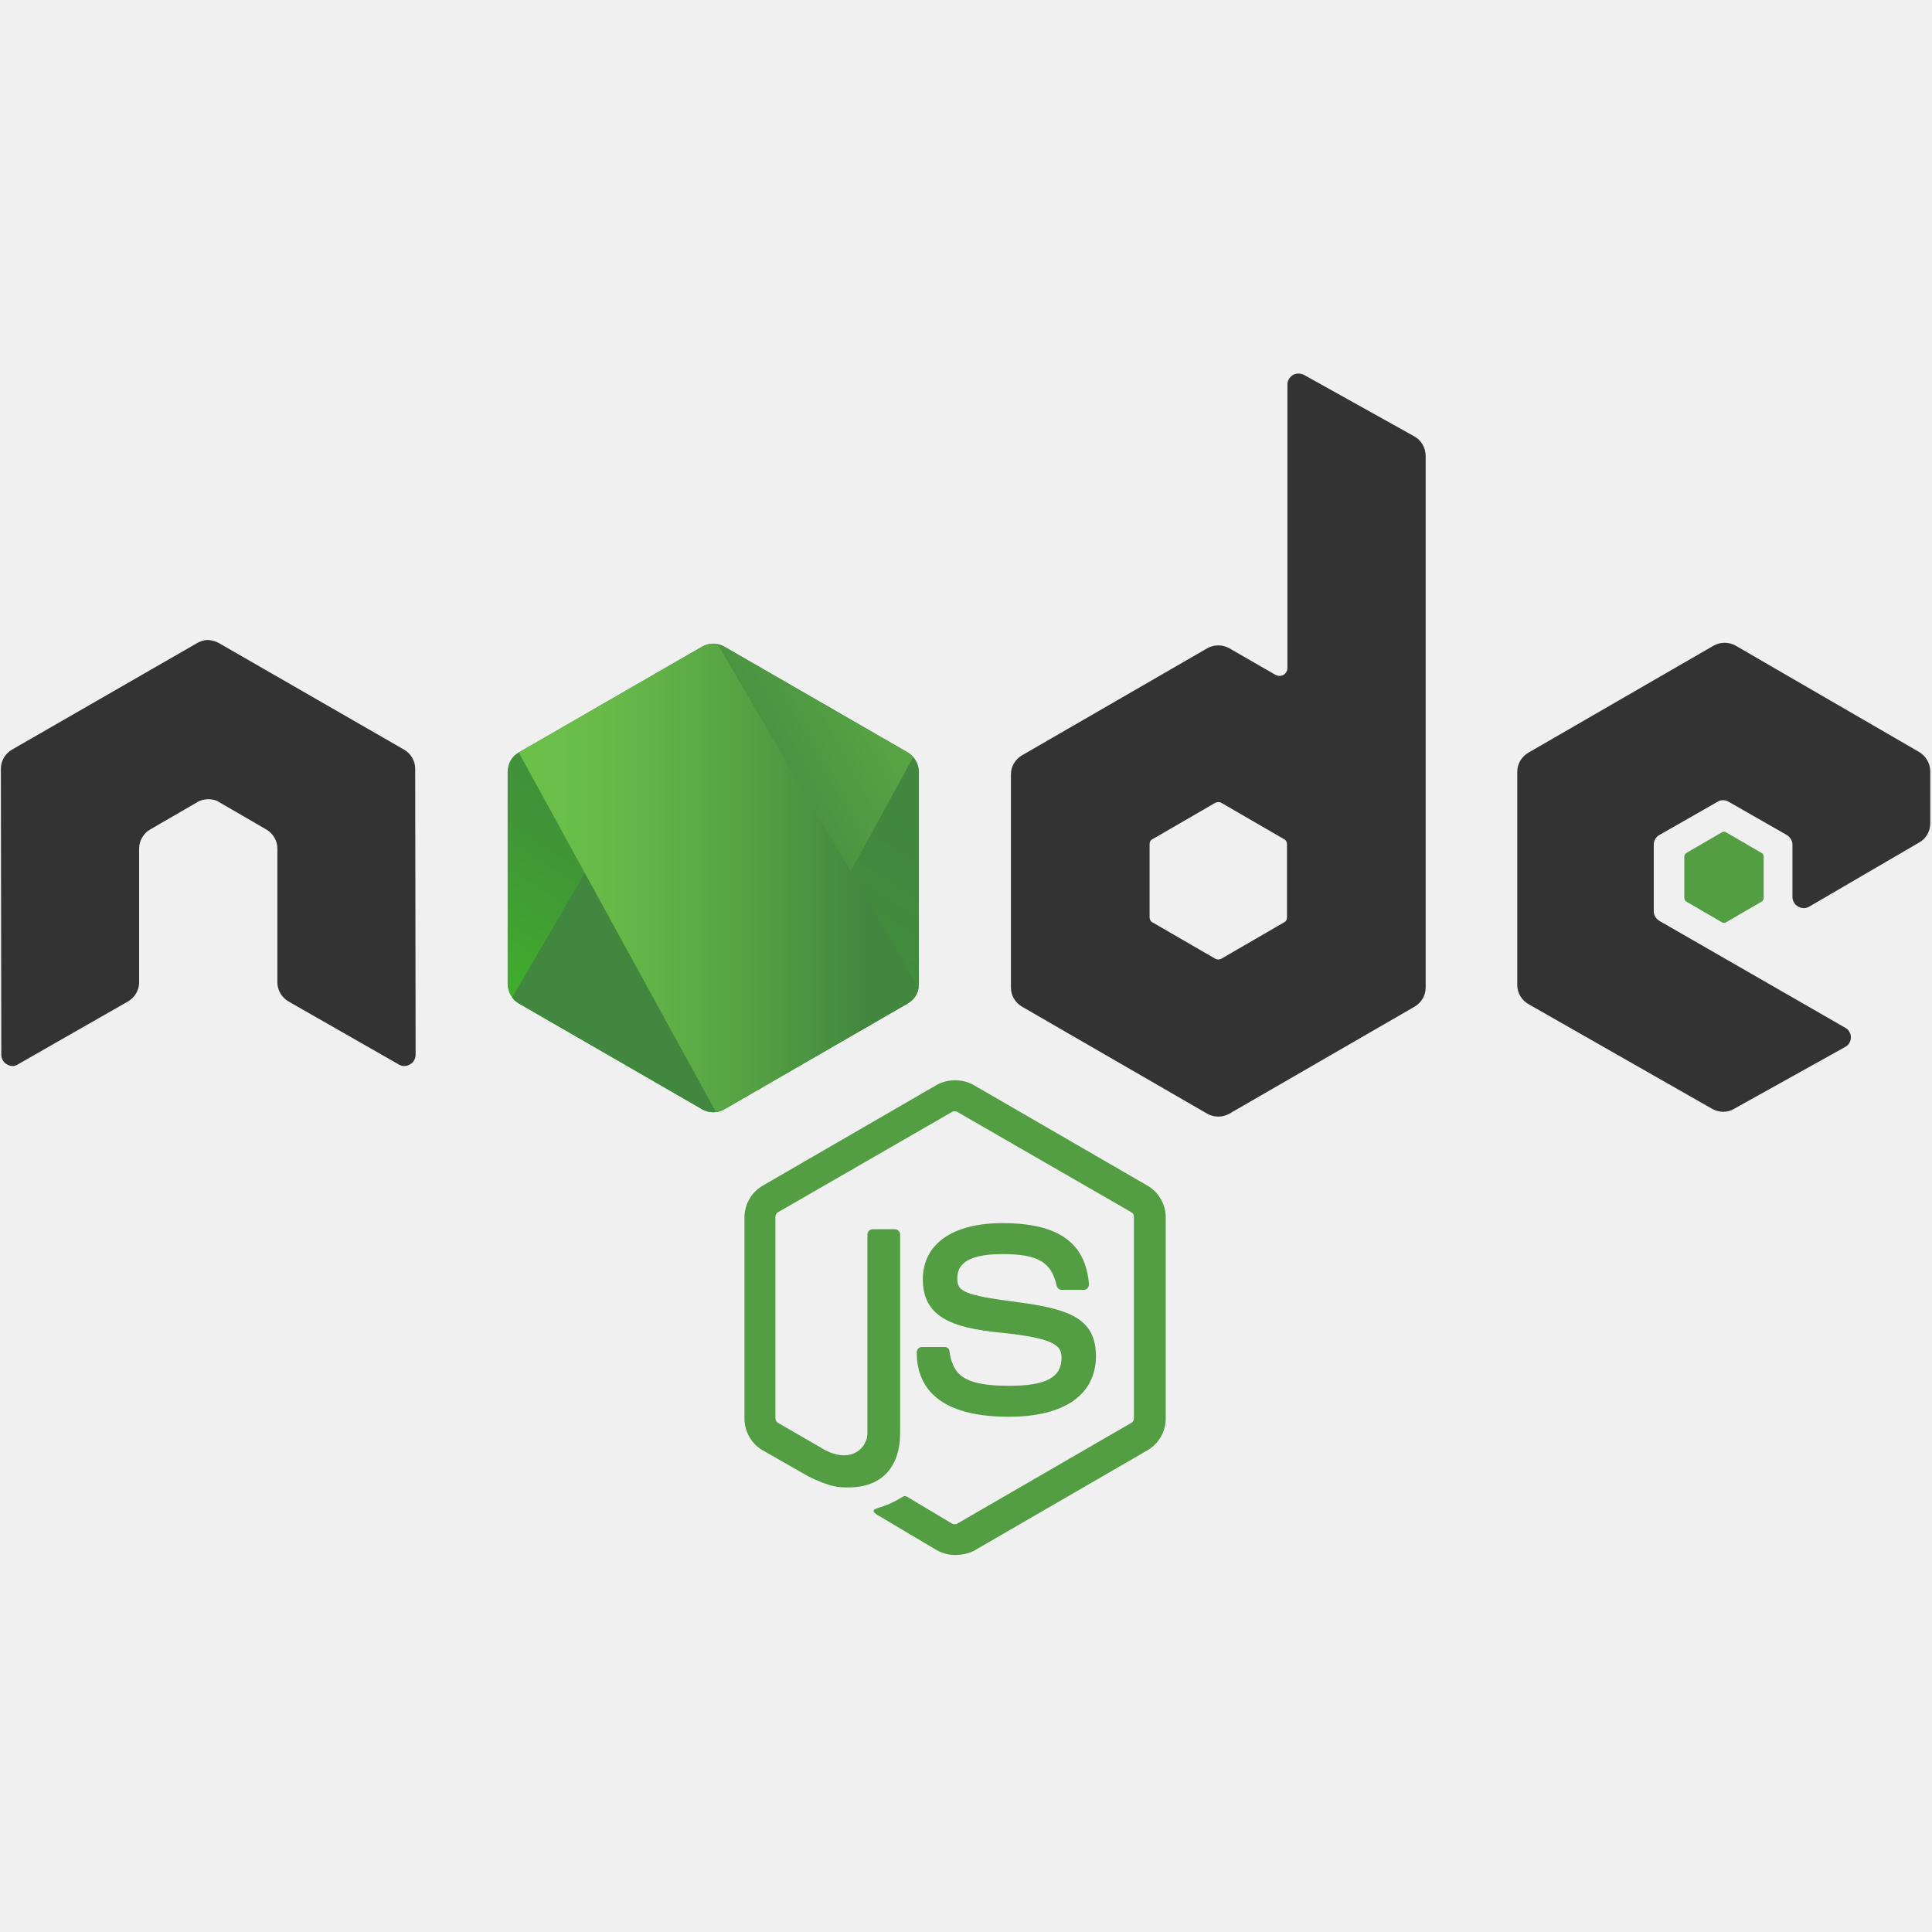
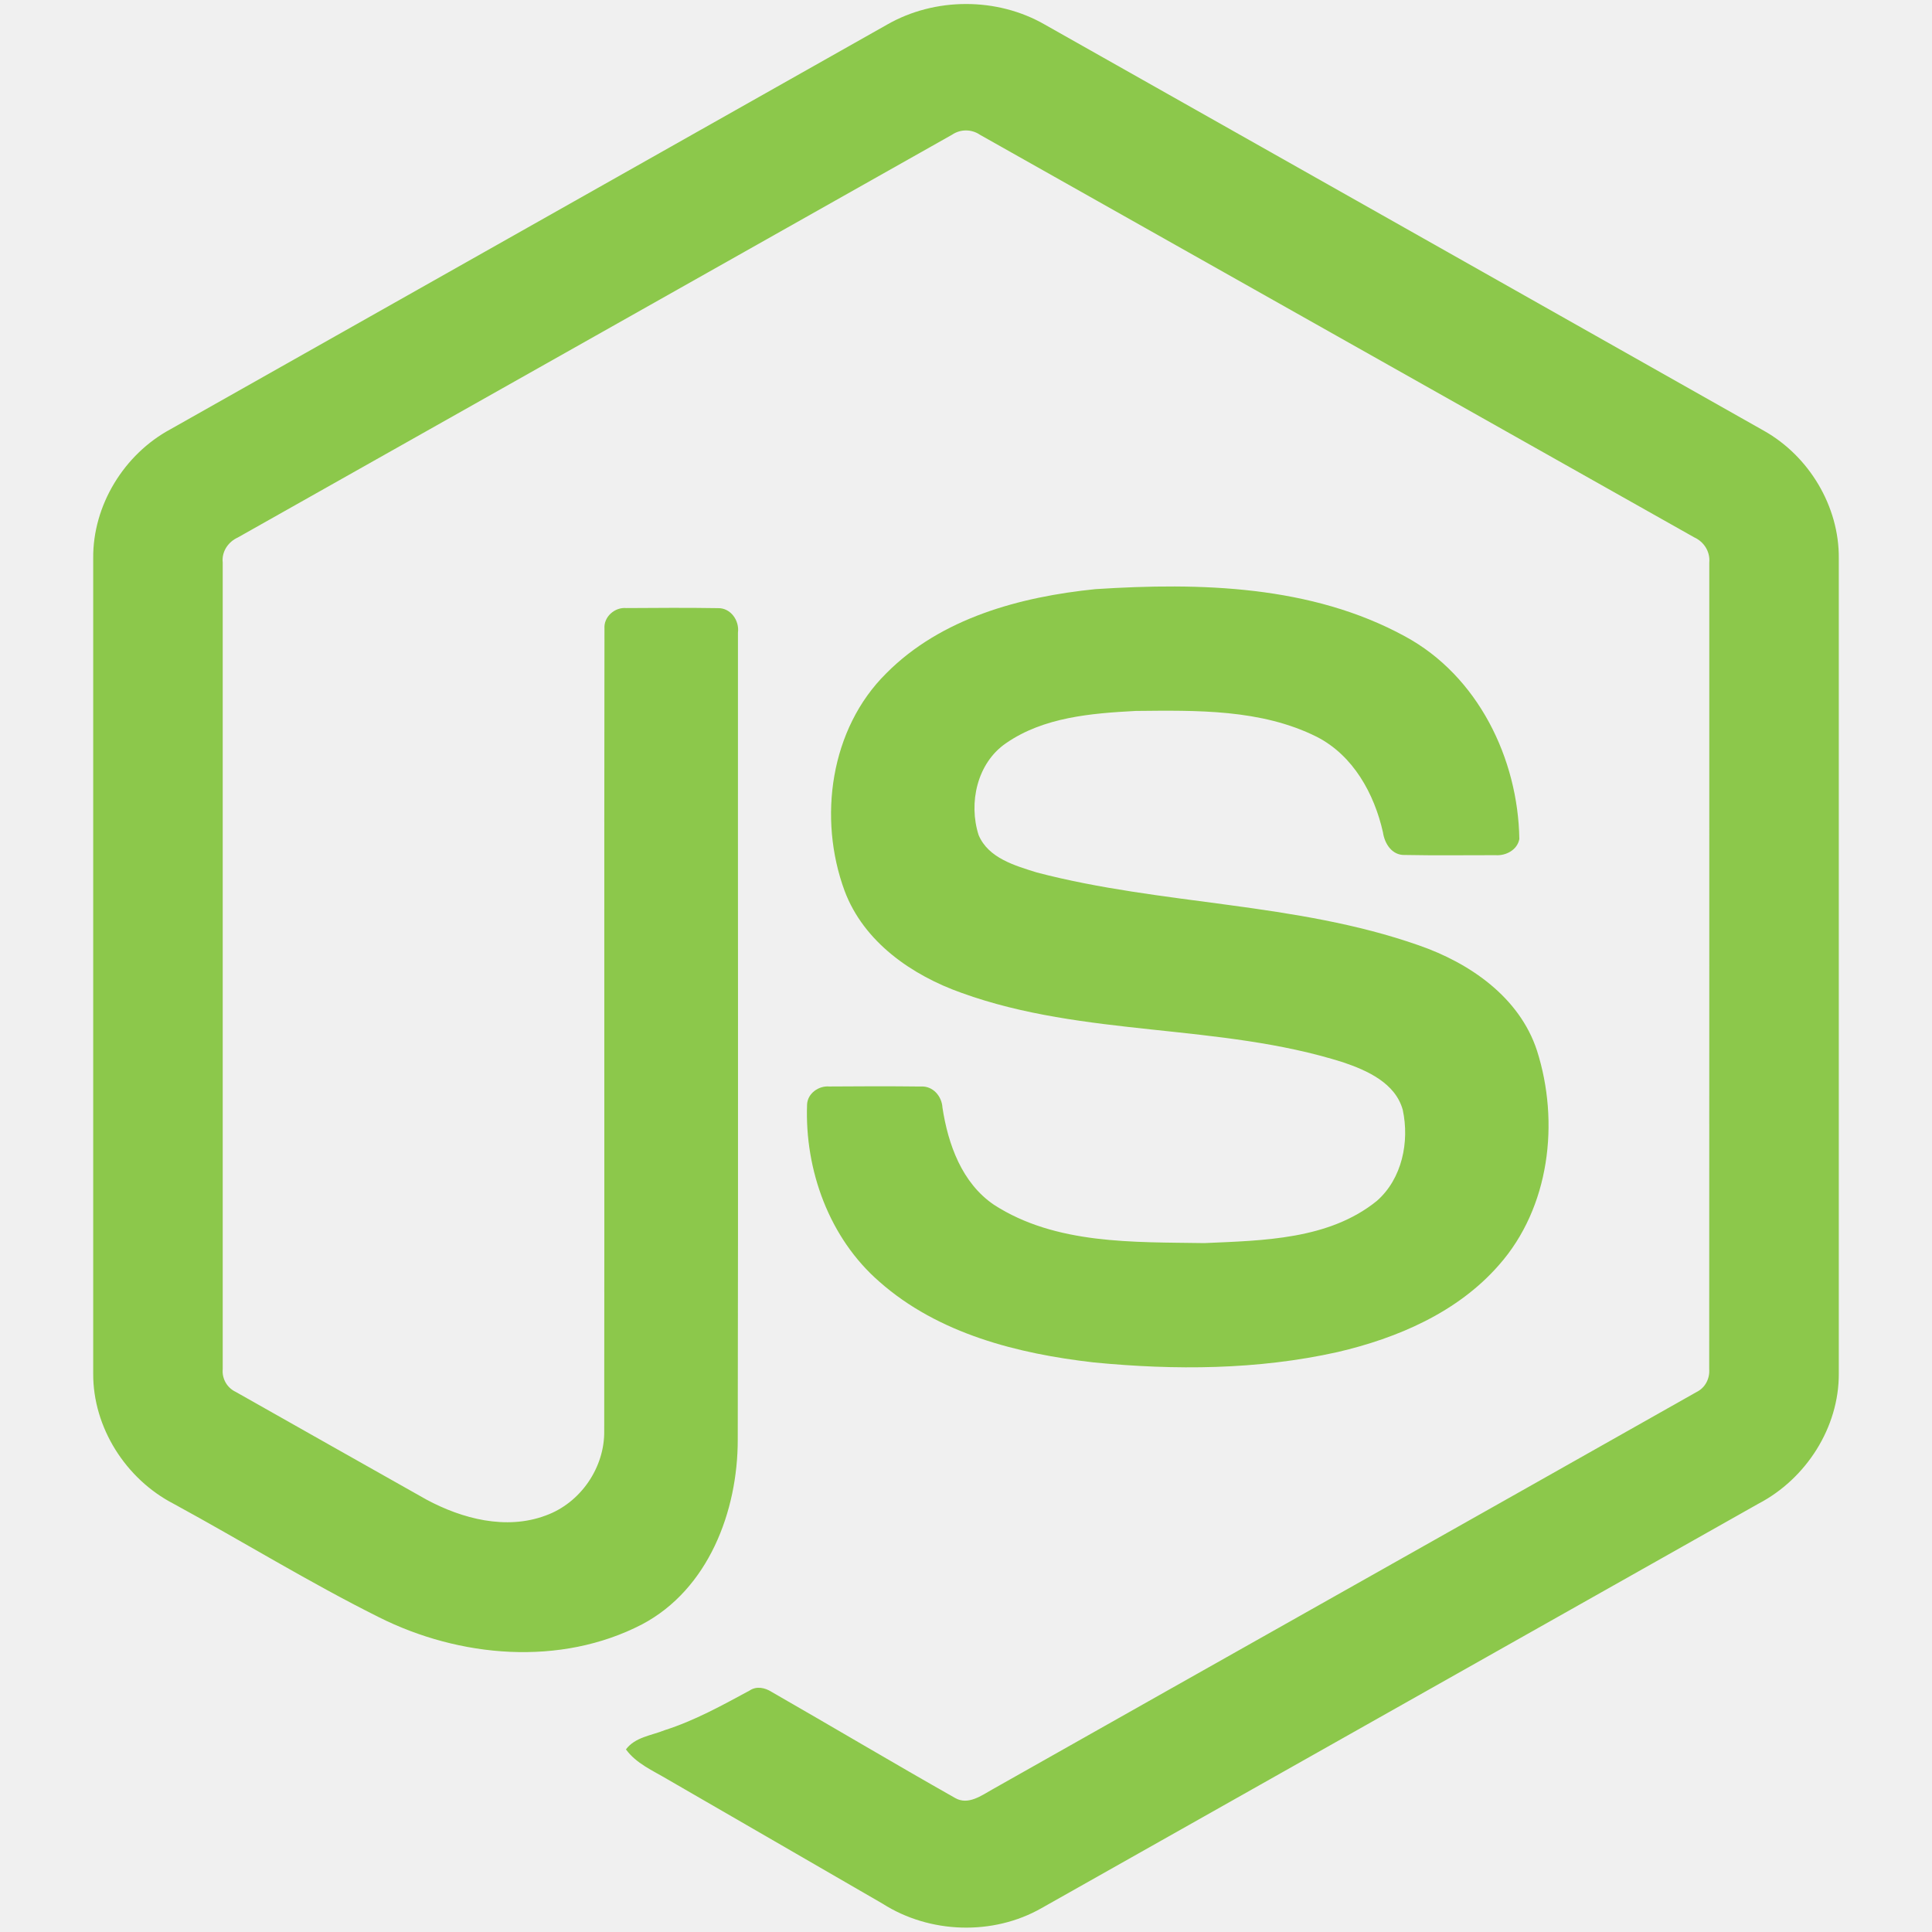
- <svg xmlns="http://www.w3.org/2000/svg" xmlns:xlink="http://www.w3.org/1999/xlink" width="800px" height="800px" viewBox="0 -99 512 512" preserveAspectRatio="xMidYMid">
-   <defs>
-     <linearGradient x1="68.188%" y1="17.487%" x2="27.823%" y2="89.755%" id="b">
-       <stop stop-color="#41873F" offset="0%" />
-       <stop stop-color="#418B3D" offset="32.88%" />
-       <stop stop-color="#419637" offset="63.52%" />
-       <stop stop-color="#3FA92D" offset="93.19%" />
-       <stop stop-color="#3FAE2A" offset="100%" />
-     </linearGradient>
-     <path id="a" d="M57.903 1.85a5.957 5.957 0 0 0-5.894 0L3.352 29.933c-1.85 1.04-2.89 3.005-2.89 5.085v56.286c0 2.08 1.156 4.045 2.89 5.085l48.657 28.085a5.957 5.957 0 0 0 5.894 0l48.658-28.085c1.849-1.04 2.89-3.005 2.89-5.085V35.019c0-2.08-1.157-4.045-2.89-5.085L57.903 1.85z" />
-     <linearGradient x1="43.277%" y1="55.169%" x2="159.245%" y2="-18.306%" id="d">
-       <stop stop-color="#41873F" offset="13.76%" />
-       <stop stop-color="#54A044" offset="40.32%" />
-       <stop stop-color="#66B848" offset="71.36%" />
-       <stop stop-color="#6CC04A" offset="90.81%" />
-     </linearGradient>
-     <linearGradient x1="-4413.77%" y1="13.43%" x2="5327.93%" y2="13.43%" id="e">
-       <stop stop-color="#6CC04A" offset="9.192%" />
-       <stop stop-color="#66B848" offset="28.64%" />
-       <stop stop-color="#54A044" offset="59.68%" />
-       <stop stop-color="#41873F" offset="86.24%" />
-     </linearGradient>
-     <linearGradient x1="-4.389%" y1="49.997%" x2="101.499%" y2="49.997%" id="f">
-       <stop stop-color="#6CC04A" offset="9.192%" />
-       <stop stop-color="#66B848" offset="28.64%" />
-       <stop stop-color="#54A044" offset="59.68%" />
-       <stop stop-color="#41873F" offset="86.24%" />
-     </linearGradient>
-     <linearGradient x1="-9713.77%" y1="36.21%" x2="27.93%" y2="36.21%" id="g">
-       <stop stop-color="#6CC04A" offset="9.192%" />
-       <stop stop-color="#66B848" offset="28.64%" />
-       <stop stop-color="#54A044" offset="59.68%" />
-       <stop stop-color="#41873F" offset="86.24%" />
-     </linearGradient>
-     <linearGradient x1="-103.861%" y1="50.275%" x2="100.797%" y2="50.275%" id="h">
-       <stop stop-color="#6CC04A" offset="9.192%" />
-       <stop stop-color="#66B848" offset="28.64%" />
-       <stop stop-color="#54A044" offset="59.68%" />
-       <stop stop-color="#41873F" offset="86.24%" />
-     </linearGradient>
-     <linearGradient x1="130.613%" y1="-211.069%" x2="4.393%" y2="201.605%" id="i">
-       <stop stop-color="#41873F" offset="0%" />
-       <stop stop-color="#418B3D" offset="32.88%" />
-       <stop stop-color="#419637" offset="63.52%" />
-       <stop stop-color="#3FA92D" offset="93.19%" />
-       <stop stop-color="#3FAE2A" offset="100%" />
-     </linearGradient>
-   </defs>
-   <g fill="none">
-     <path d="M253.11 313.094c-1.733 0-3.351-.462-4.854-1.271l-15.371-9.13c-2.312-1.272-1.156-1.734-.462-1.965 3.12-1.04 3.698-1.272 6.934-3.12.347-.232.81-.116 1.156.115l11.789 7.05c.462.231 1.04.231 1.386 0l46.115-26.698c.462-.231.694-.694.694-1.271v-53.28c0-.579-.232-1.04-.694-1.272l-46.115-26.582c-.462-.232-1.04-.232-1.386 0l-46.115 26.582c-.462.231-.694.809-.694 1.271v53.28c0 .463.232 1.04.694 1.272l12.598 7.281c6.819 3.467 11.095-.578 11.095-4.623v-52.587c0-.693.578-1.387 1.387-1.387h5.894c.694 0 1.387.578 1.387 1.387v52.587c0 9.13-4.97 14.447-13.638 14.447-2.658 0-4.738 0-10.633-2.89l-12.135-6.934c-3.005-1.733-4.854-4.97-4.854-8.437v-53.28c0-3.467 1.849-6.704 4.854-8.437l46.114-26.698c2.89-1.618 6.82-1.618 9.709 0l46.114 26.698c3.005 1.733 4.855 4.97 4.855 8.437v53.28c0 3.467-1.85 6.704-4.855 8.437l-46.114 26.698c-1.503.694-3.236 1.04-4.854 1.04zm14.216-36.637c-20.225 0-24.386-9.246-24.386-17.105 0-.694.578-1.387 1.387-1.387h6.01c.693 0 1.271.462 1.271 1.156.925 6.125 3.583 9.13 15.834 9.13 9.708 0 13.87-2.196 13.87-7.397 0-3.005-1.157-5.2-16.297-6.703-12.598-1.272-20.457-4.045-20.457-14.1 0-9.362 7.86-14.91 21.035-14.91 14.793 0 22.075 5.086 23 16.18 0 .348-.116.694-.347 1.041-.232.231-.578.462-.925.462h-6.01c-.578 0-1.156-.462-1.271-1.04-1.387-6.356-4.97-8.437-14.447-8.437-10.633 0-11.905 3.699-11.905 6.472 0 3.352 1.503 4.392 15.834 6.241 14.216 1.85 20.92 4.508 20.92 14.447-.116 10.171-8.437 15.95-23.116 15.95z" fill="#539E43" />
-     <path d="M110.028 104.712c0-2.08-1.156-4.046-3.005-5.086l-49.004-28.2c-.81-.463-1.734-.694-2.658-.81h-.463c-.924 0-1.849.347-2.658.81l-49.004 28.2c-1.85 1.04-3.005 3.005-3.005 5.086l.116 75.817c0 1.04.578 2.08 1.502 2.543.925.578 2.08.578 2.89 0l29.125-16.643c1.849-1.04 3.005-3.005 3.005-5.085v-35.482c0-2.08 1.155-4.045 3.005-5.085l12.366-7.166c.925-.578 1.965-.81 3.005-.81 1.04 0 2.08.232 2.89.81l12.366 7.166c1.85 1.04 3.005 3.004 3.005 5.085v35.482c0 2.08 1.156 4.045 3.005 5.085l29.125 16.643c.925.578 2.08.578 3.005 0 .925-.463 1.503-1.503 1.503-2.543l-.116-75.817zM345.571.347c-.924-.463-2.08-.463-2.89 0-.924.578-1.502 1.502-1.502 2.542v75.125c0 .693-.346 1.386-1.04 1.849-.693.346-1.387.346-2.08 0l-12.251-7.05a5.957 5.957 0 0 0-5.895 0l-49.004 28.316c-1.849 1.04-3.005 3.005-3.005 5.085v56.516c0 2.08 1.156 4.046 3.005 5.086l49.004 28.316a5.957 5.957 0 0 0 5.895 0l49.004-28.316c1.849-1.04 3.005-3.005 3.005-5.086V21.844c0-2.196-1.156-4.16-3.005-5.201L345.572.347zm-4.507 143.776c0 .578-.231 1.04-.694 1.271l-16.758 9.708a1.714 1.714 0 0 1-1.503 0l-16.758-9.708c-.463-.231-.694-.809-.694-1.271v-19.417c0-.578.231-1.04.694-1.271l16.758-9.709a1.714 1.714 0 0 1 1.503 0l16.758 9.709c.463.23.694.809.694 1.271v19.417zM508.648 124.244c1.85-1.04 2.89-3.005 2.89-5.086v-13.753c0-2.08-1.156-4.045-2.89-5.085l-48.657-28.2a5.957 5.957 0 0 0-5.894 0l-49.004 28.315c-1.85 1.04-3.005 3.005-3.005 5.086v56.516c0 2.08 1.155 4.045 3.005 5.085l48.657 27.738c1.85 1.04 4.045 1.04 5.779 0L489 178.45c.925-.463 1.503-1.503 1.503-2.543 0-1.04-.578-2.08-1.503-2.543l-49.235-28.316c-.924-.577-1.502-1.502-1.502-2.542v-17.683c0-1.04.578-2.08 1.502-2.543l15.372-8.784a2.821 2.821 0 0 1 3.005 0l15.371 8.784c.925.578 1.503 1.502 1.503 2.543v13.869c0 1.04.578 2.08 1.502 2.542.925.578 2.08.578 3.005 0l29.125-16.99z" fill="#333" />
-     <path d="M456.293 121.586a1.05 1.05 0 0 1 1.155 0l9.362 5.432c.347.23.578.577.578 1.04v10.864c0 .462-.231.809-.578 1.04l-9.362 5.432a1.05 1.05 0 0 1-1.155 0l-9.362-5.432c-.347-.231-.578-.578-.578-1.04v-10.864c0-.463.231-.81.578-1.04l9.362-5.432z" fill="#539E43" />
-     <g transform="translate(134.068 70.501)">
-       <mask id="c" fill="#ffffff">
-         <use xlink:href="#a" />
-       </mask>
-       <use fill="url(#b)" xlink:href="#a" />
-       <g mask="url(#c)">
-         <path d="M51.893 1.85L3.121 29.933C1.27 30.974 0 32.94 0 35.02v56.286c0 1.387.578 2.658 1.502 3.698L56.285 1.156c-1.387-.231-3.005-.116-4.392.693zM56.632 125.053c.462-.116.925-.347 1.387-.578l48.773-28.085c1.85-1.04 3.005-3.005 3.005-5.085V35.019c0-1.502-.694-3.005-1.734-4.045l-51.43 94.079z" />
-         <path d="M106.676 29.934L57.788 1.85a8.025 8.025 0 0 0-1.503-.578L1.502 95.12a6.082 6.082 0 0 0 1.619 1.387l48.888 28.085c1.387.809 3.005 1.04 4.507.577l51.432-94.078c-.347-.462-.81-.81-1.272-1.156z" fill="url(#d)" />
-       </g>
-       <g mask="url(#c)">
-         <path d="M109.797 91.305V35.019c0-2.08-1.271-4.045-3.12-5.085L57.786 1.85a5.106 5.106 0 0 0-1.848-.693l53.511 91.42c.231-.347.347-.809.347-1.271zM3.12 29.934C1.272 30.974 0 32.94 0 35.02v56.286c0 2.08 1.387 4.045 3.12 5.085l48.889 28.085c1.156.693 2.427.925 3.814.693L3.467 29.818l-.346.116z" />
-         <path fill="url(#e)" fill-rule="evenodd" d="M50.391.809l-.693.347h.924l-.231-.347z" transform="translate(0 -9.246)" />
-         <path d="M106.792 105.636c1.387-.809 2.427-2.196 2.89-3.698L56.053 10.402c-1.387-.231-2.89-.116-4.16.693L3.351 39.065l52.355 95.465a8.057 8.057 0 0 0 2.196-.693l48.889-28.2z" fill="url(#f)" fill-rule="evenodd" transform="translate(0 -9.246)" />
-         <path fill="url(#g)" fill-rule="evenodd" d="M111.3 104.712l-.347-.578v.809l.346-.231z" transform="translate(0 -9.246)" />
-         <path d="M106.792 105.636l-48.773 28.085a6.973 6.973 0 0 1-2.196.693l.925 1.734 54.089-31.32v-.694l-1.387-2.312c-.231 1.618-1.271 3.005-2.658 3.814z" fill="url(#h)" fill-rule="evenodd" transform="translate(0 -9.246)" />
-         <path d="M106.792 105.636l-48.773 28.085a6.973 6.973 0 0 1-2.196.693l.925 1.734 54.089-31.32v-.694l-1.387-2.312c-.231 1.618-1.271 3.005-2.658 3.814z" fill="url(#i)" fill-rule="evenodd" transform="translate(0 -9.246)" />
-       </g>
-     </g>
+ <svg xmlns="http://www.w3.org/2000/svg" width="800px" height="800px" viewBox="-13 0 282 282" preserveAspectRatio="xMinYMin meet">
+   <g fill="#8CC84B">
+     <path d="M116.504 3.58c6.962-3.985 16.03-4.003 22.986 0 34.995 19.774 70.001 39.517 104.99 59.303 6.581 3.707 10.983 11.031 10.916 18.614v118.968c.049 7.897-4.788 15.396-11.731 19.019-34.88 19.665-69.742 39.354-104.616 59.019-7.106 4.063-16.356 3.75-23.24-.646-10.457-6.062-20.932-12.094-31.39-18.15-2.137-1.274-4.546-2.288-6.055-4.36 1.334-1.798 3.719-2.022 5.657-2.807 4.365-1.388 8.374-3.616 12.384-5.778 1.014-.694 2.252-.428 3.224.193 8.942 5.127 17.805 10.403 26.777 15.481 1.914 1.105 3.852-.362 5.488-1.274 34.228-19.345 68.498-38.617 102.72-57.968 1.268-.61 1.969-1.956 1.866-3.345.024-39.245.006-78.497.012-117.742.145-1.576-.767-3.025-2.192-3.67-34.759-19.575-69.5-39.18-104.253-58.76a3.621 3.621 0 0 0-4.094-.006C91.2 39.257 56.465 58.88 21.712 78.454c-1.42.646-2.373 2.071-2.204 3.653.006 39.245 0 78.497 0 117.748a3.329 3.329 0 0 0 1.89 3.303c9.274 5.259 18.56 10.481 27.84 15.722 5.228 2.814 11.647 4.486 17.407 2.33 5.083-1.823 8.646-7.01 8.549-12.407.048-39.016-.024-78.038.036-117.048-.127-1.732 1.516-3.163 3.2-3 4.456-.03 8.918-.06 13.374.012 1.86-.042 3.14 1.823 2.91 3.568-.018 39.263.048 78.527-.03 117.79.012 10.464-4.287 21.85-13.966 26.97-11.924 6.177-26.662 4.867-38.442-1.056-10.198-5.09-19.93-11.097-29.947-16.55C5.368 215.886.555 208.357.604 200.466V81.497c-.073-7.74 4.504-15.197 11.29-18.85C46.768 42.966 81.636 23.27 116.504 3.58z" />
+     <path d="M146.928 85.99c15.21-.979 31.493-.58 45.18 6.913 10.597 5.742 16.472 17.793 16.659 29.566-.296 1.588-1.956 2.464-3.472 2.355-4.413-.006-8.827.06-13.24-.03-1.872.072-2.96-1.654-3.195-3.309-1.268-5.633-4.34-11.212-9.642-13.929-8.139-4.075-17.576-3.87-26.451-3.785-6.479.344-13.446.905-18.935 4.715-4.214 2.886-5.494 8.712-3.99 13.404 1.418 3.369 5.307 4.456 8.489 5.458 18.33 4.794 37.754 4.317 55.734 10.626 7.444 2.572 14.726 7.572 17.274 15.366 3.333 10.446 1.872 22.932-5.56 31.318-6.027 6.901-14.805 10.657-23.56 12.697-11.647 2.597-23.734 2.663-35.562 1.51-11.122-1.268-22.696-4.19-31.282-11.768-7.342-6.375-10.928-16.308-10.572-25.895.085-1.619 1.697-2.748 3.248-2.615 4.444-.036 8.888-.048 13.332.006 1.775-.127 3.091 1.407 3.182 3.08.82 5.367 2.837 11 7.517 14.182 9.032 5.827 20.365 5.428 30.707 5.591 8.568-.38 18.186-.495 25.178-6.158 3.689-3.23 4.782-8.634 3.785-13.283-1.08-3.925-5.186-5.754-8.712-6.95-18.095-5.724-37.736-3.647-55.656-10.12-7.275-2.571-14.31-7.432-17.105-14.906-3.9-10.578-2.113-23.662 6.098-31.765 8.006-8.06 19.563-11.164 30.551-12.275z" />
  </g>
</svg>
